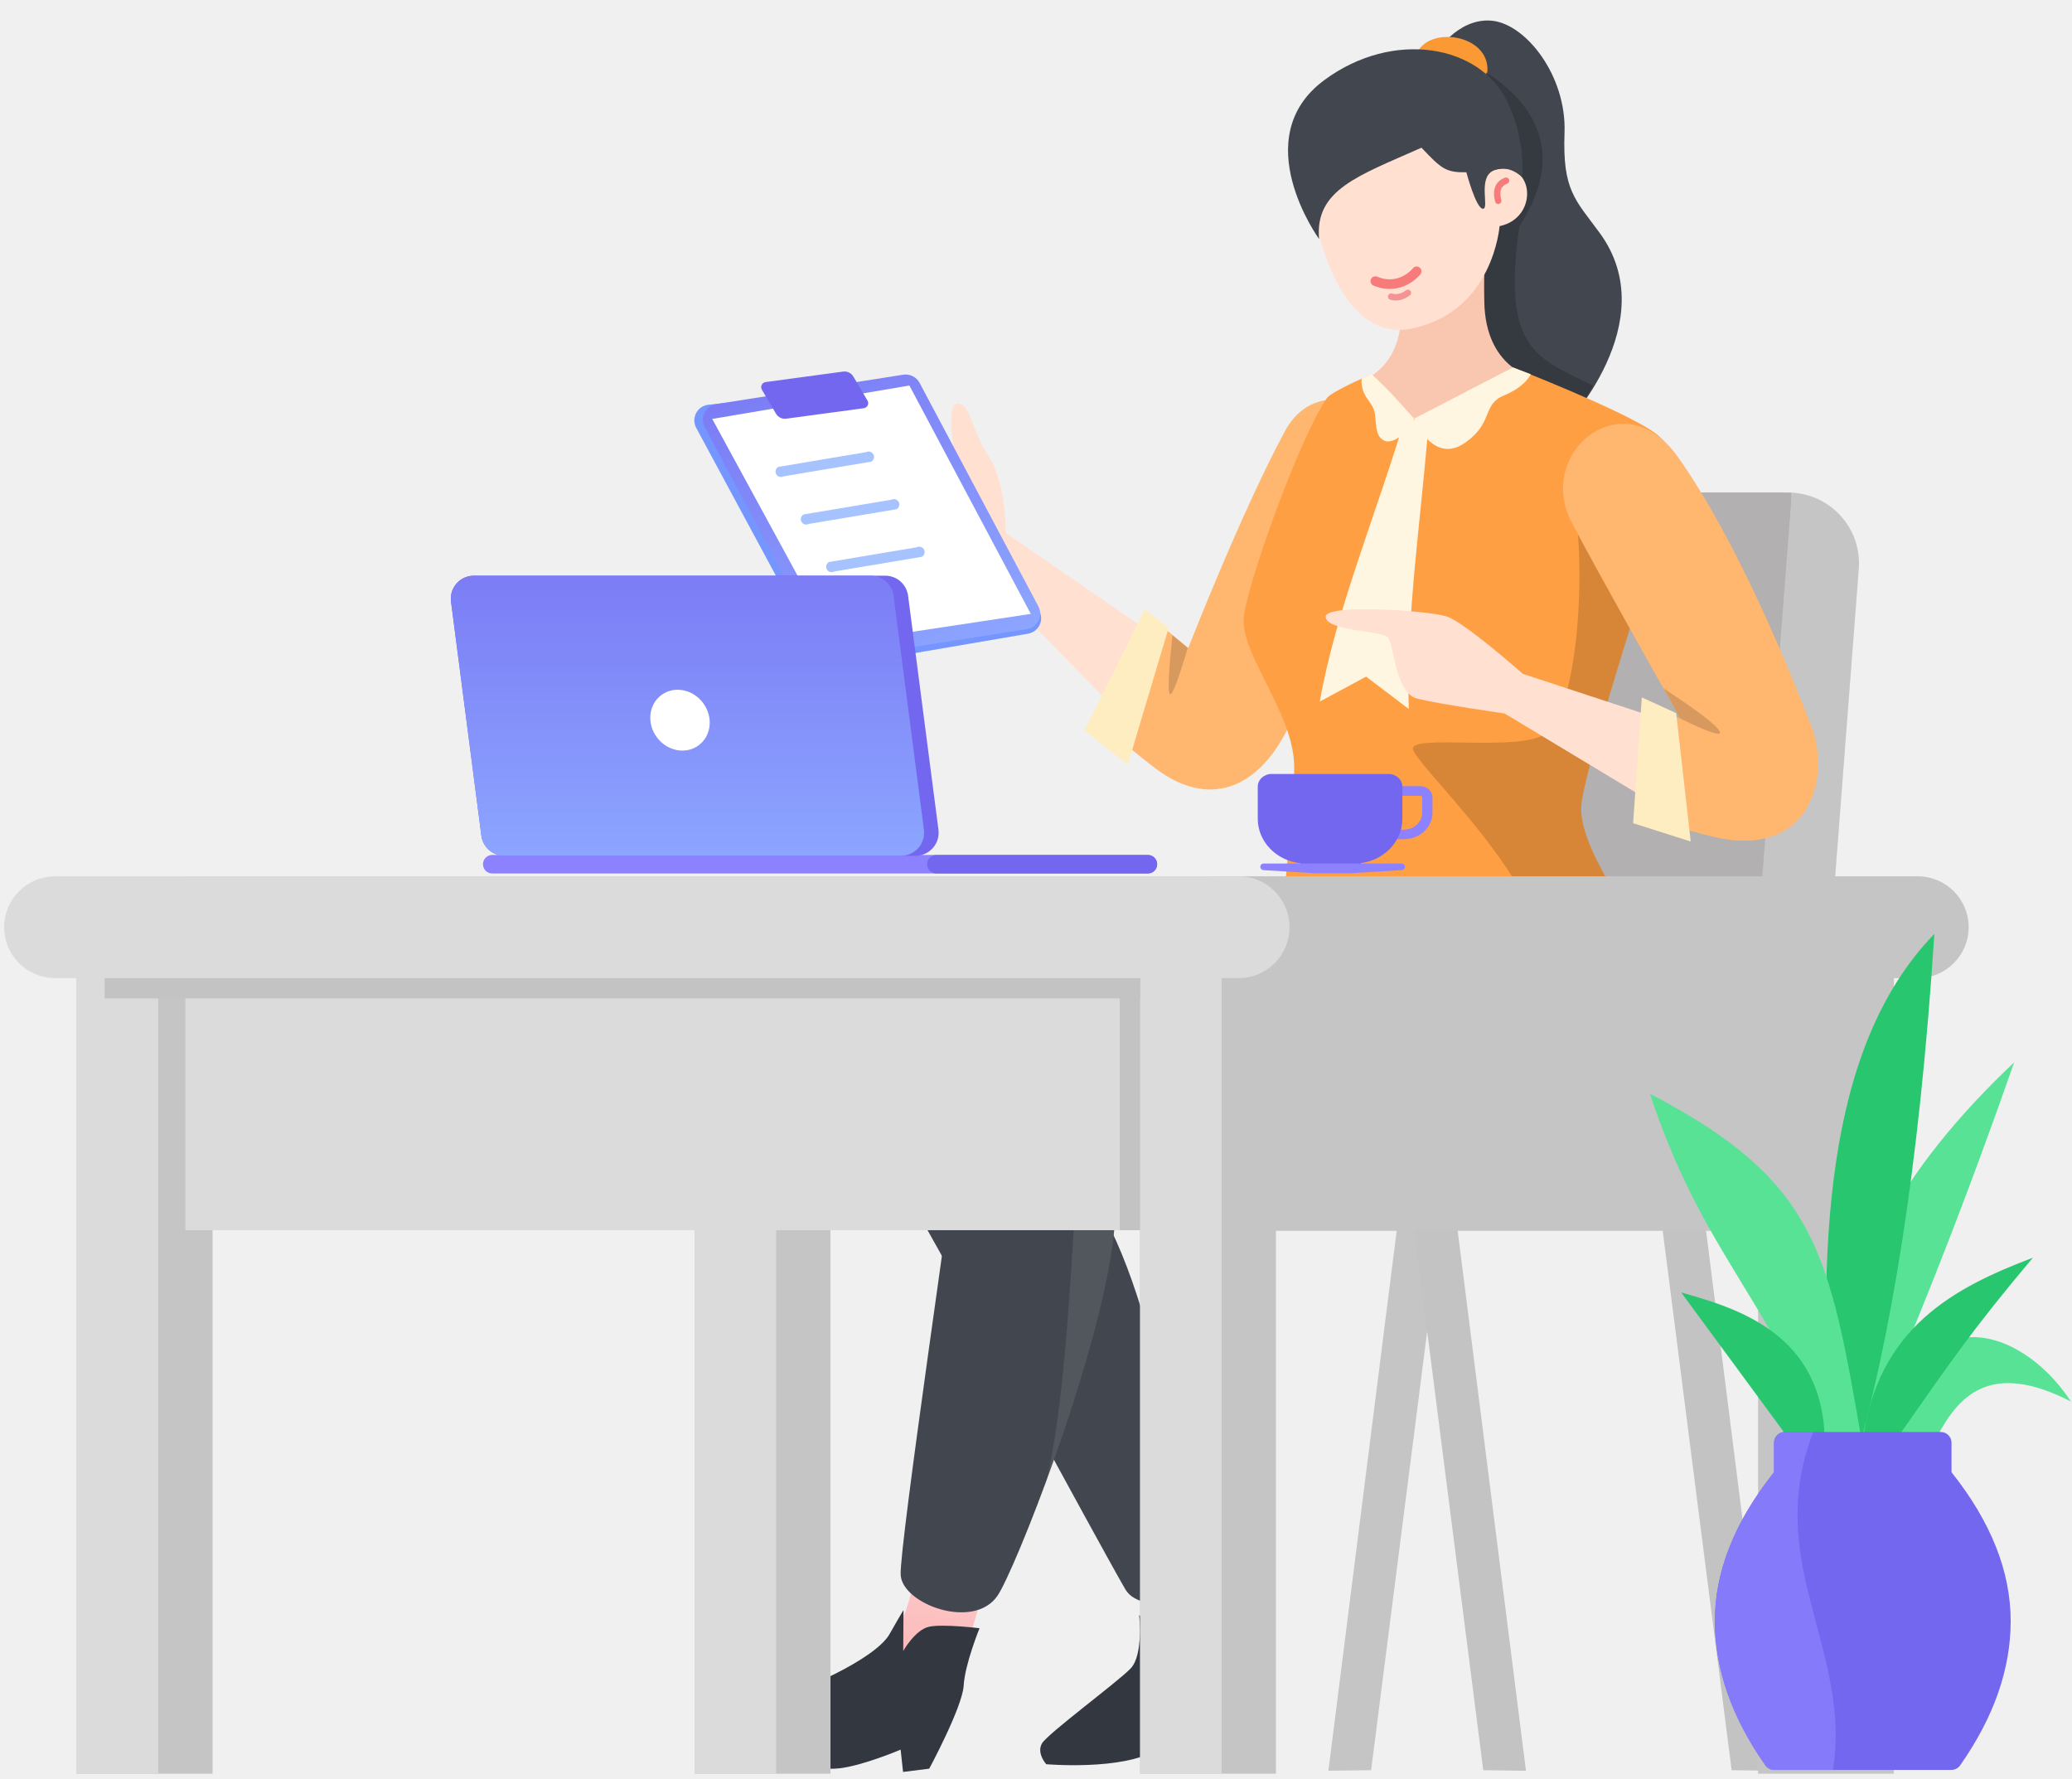
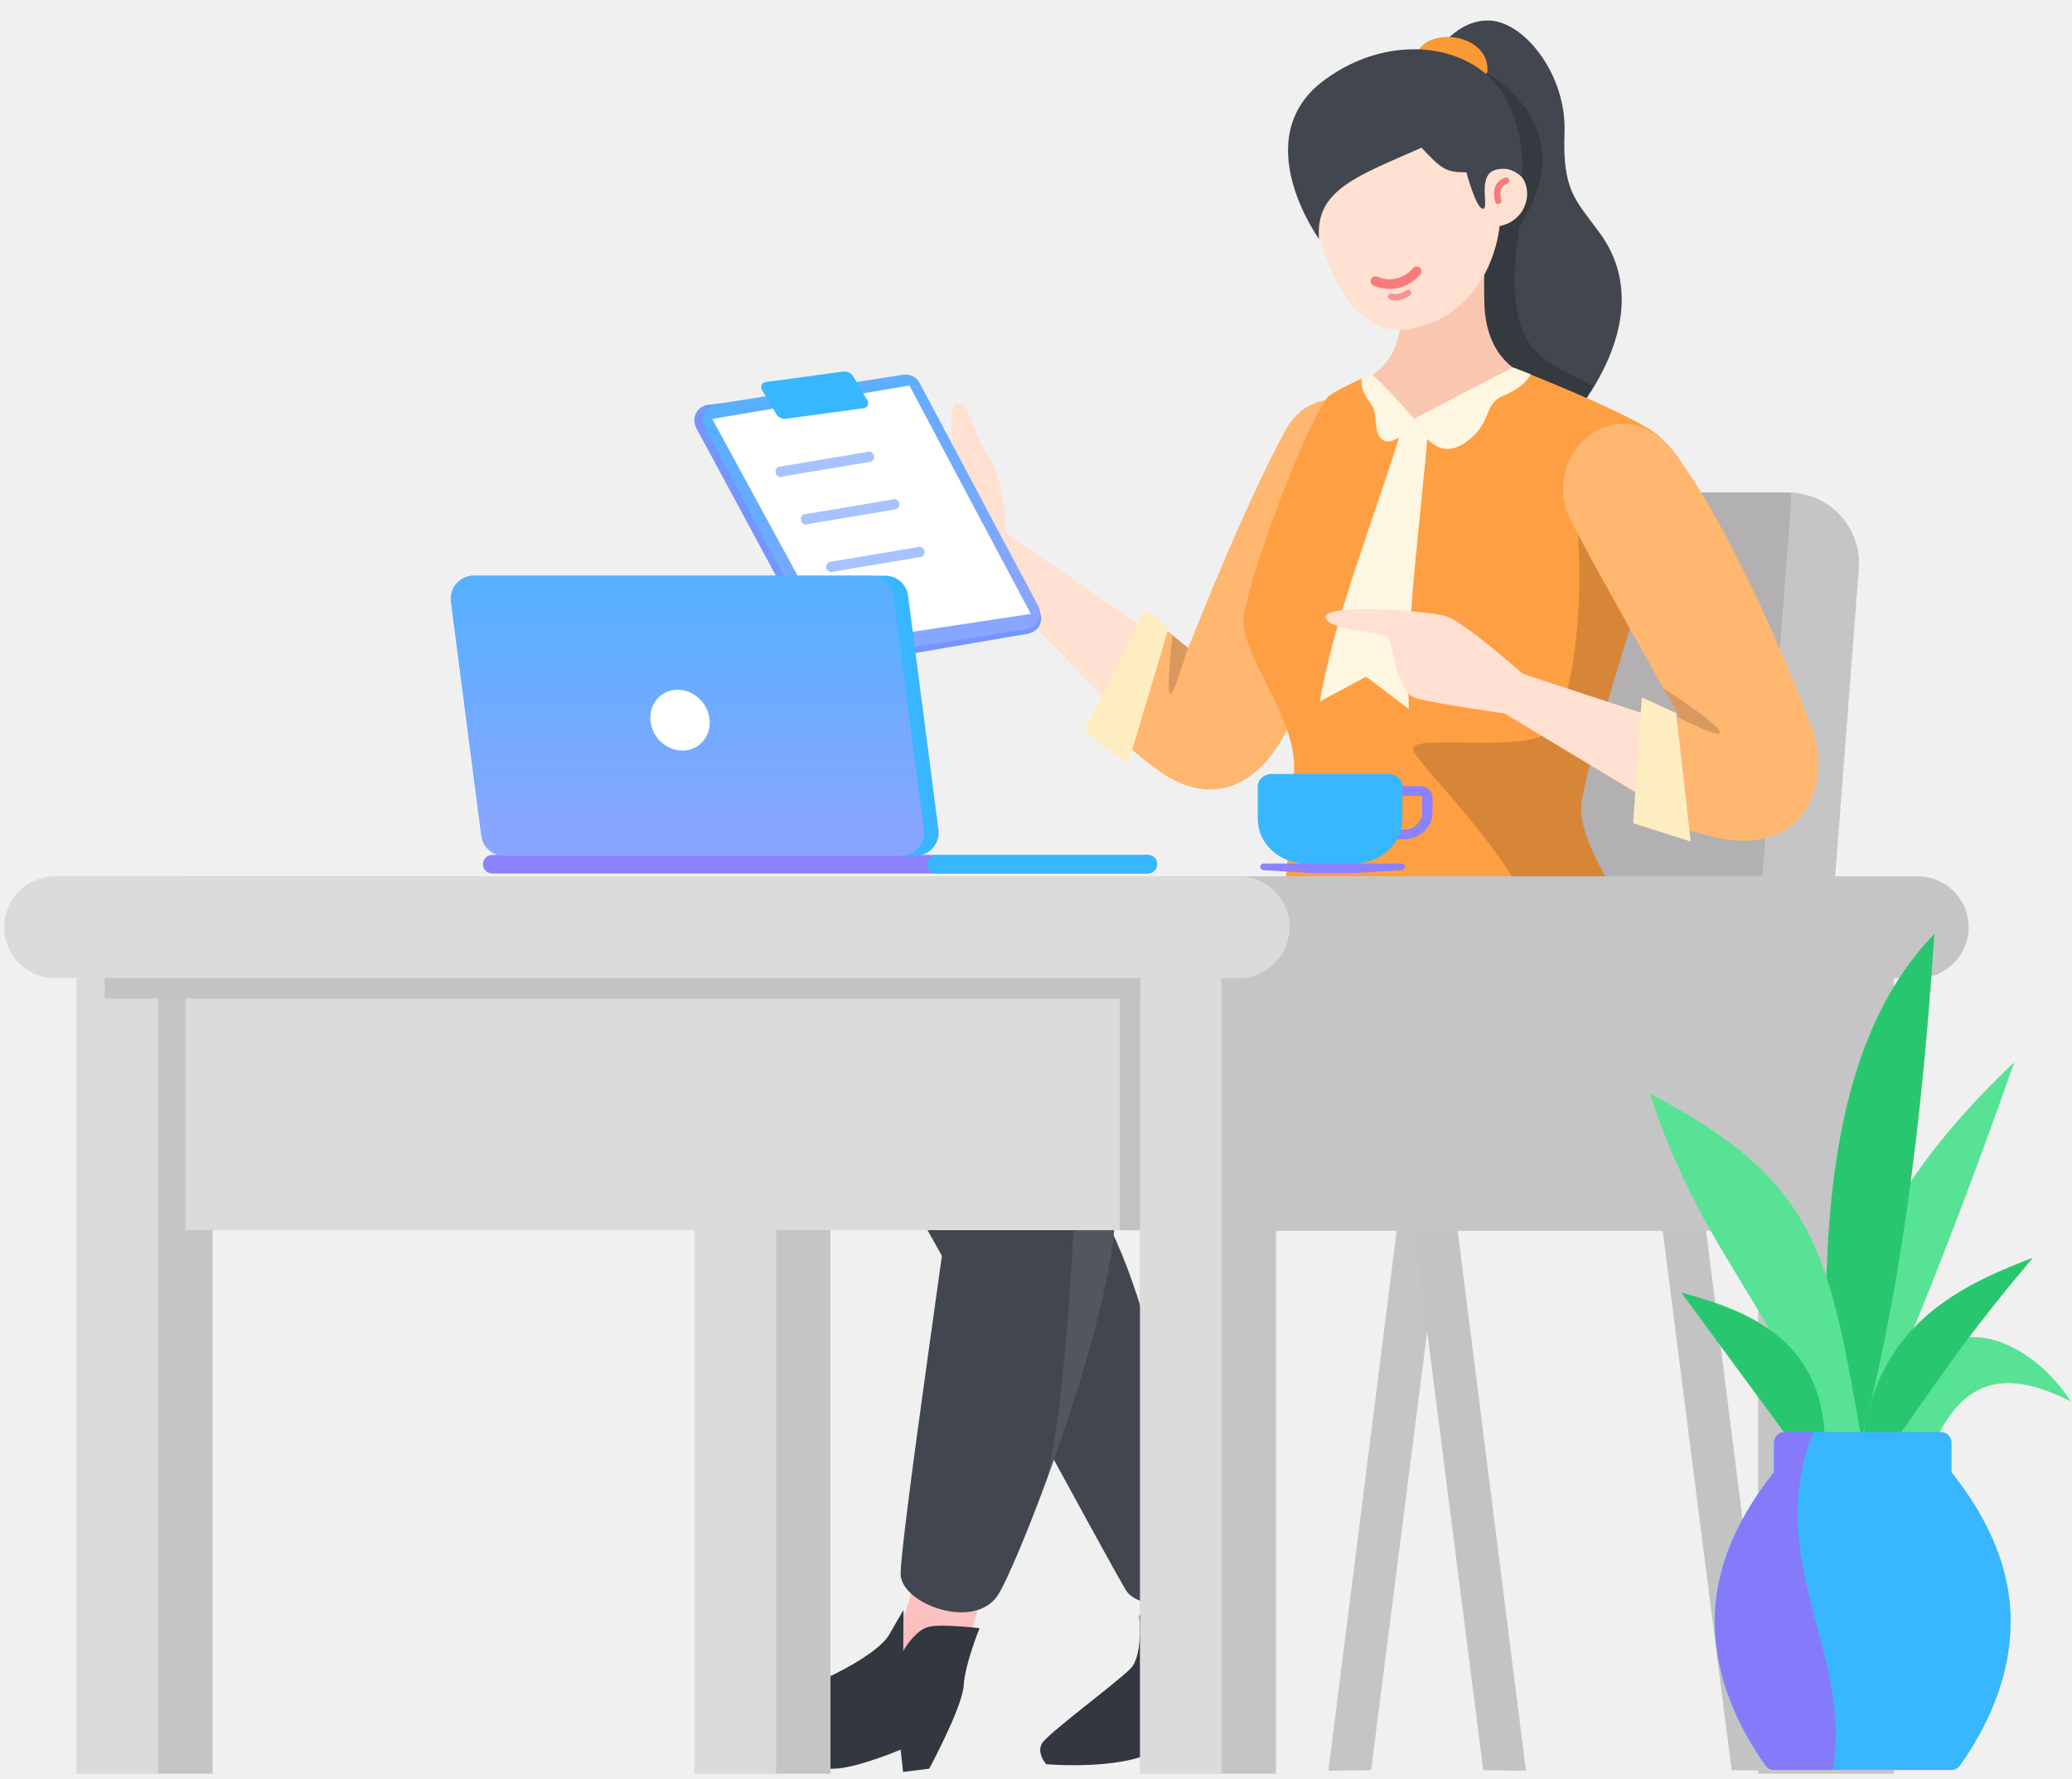
<svg xmlns="http://www.w3.org/2000/svg" xmlns:xlink="http://www.w3.org/1999/xlink" width="324px" height="278px" viewBox="0 0 324 278" version="1.1">
  <defs>
    <linearGradient x1="43.252%" y1="-28.186%" x2="50%" y2="91.05%" id="linearGradient-1">
      <stop stop-color="#FDC6C6" offset="0%" />
      <stop stop-color="#FAB2B2" offset="100%" />
    </linearGradient>
    <linearGradient x1="42.314%" y1="8.687%" x2="50%" y2="71.691%" id="linearGradient-2">
      <stop stop-color="#FDC6C6" offset="0%" />
      <stop stop-color="#FAB2B2" offset="100%" />
    </linearGradient>
    <linearGradient x1="68.669%" y1="-53.107%" x2="68.669%" y2="100%" id="linearGradient-3">
-       <stop stop-color="#7367F0" offset="0%" />
+       <stop stop-color="#38b6ff" offset="0%" />
      <stop stop-color="#8CA5FF" offset="100%" />
    </linearGradient>
    <linearGradient x1="68.669%" y1="-53.107%" x2="68.669%" y2="100%" id="linearGradient-4">
-       <stop stop-color="#7367F0" offset="0%" />
+       <stop stop-color="#38b6ff" offset="0%" />
      <stop stop-color="#8CA5FF" offset="100%" />
    </linearGradient>
    <path d="M10.934,0.09 L35.324,0.09 C36.253,0.09 37.006,0.841 37.006,1.767 L37.006,6.379 C43.174,14.137 46.258,21.894 46.258,29.651 C46.258,37.17 43.625,44.688 38.358,52.207 C38.043,52.656 37.528,52.924 36.979,52.924 L9.279,52.924 C8.73,52.924 8.215,52.656 7.9,52.207 C2.633,44.688 0,37.17 0,29.651 C0,22.04 2.969,14.429 8.906,6.818 L9.252,6.379 L9.252,1.767 C9.252,0.841 10.005,0.09 10.934,0.09 Z" id="path-5" />
  </defs>
  <g id="📝-Pages-New" stroke="none" stroke-width="1" fill="none" fill-rule="evenodd">
    <g id="Pricing" transform="translate(-993, -1033)">
      <g id="Banner" transform="translate(260, 1033)">
        <g id="Illustration" transform="translate(733, 0)">
          <g id="Chair4" transform="translate(168, 77)">
            <polygon id="Path" fill="#C5C5C5" points="52.462 99.116 39.722 199.832 46.402 199.743 59.142 100.059" />
            <polygon id="Path" fill="#C3C3C3" transform="translate(60.90712, 149.4737) scale(-1, 1) translate(-60.90712, -149.4737) " points="63.937 99.116 51.197 199.832 57.877 199.743 70.617 100.059" />
            <polygon id="Path" fill="#C3C3C3" transform="translate(99.74644, 149.4737) scale(-1, 1) translate(-99.74644, -149.4737) " points="102.777 99.116 90.037 199.832 96.716 199.743 109.456 100.059" />
            <path d="M0,104.425 C-7.11666536e-16,98.614 4.711,93.903 10.522,93.903 L53.703,93.903 C59.425,93.903 64.207,89.549 64.742,83.853 L71.68,10.05 C72.215,4.354 76.997,-2.50165233e-15 82.719,0 L111.608,0 C117.731,-1.20028471e-14 122.696,4.964 122.696,11.088 C122.696,11.371 122.685,11.655 122.663,11.937 L115.539,104.708 C115.095,110.486 110.278,114.947 104.483,114.947 L10.522,114.947 C4.711,114.947 7.11666536e-16,110.236 0,104.425 Z" id="Path" fill="#C5C5C5" />
            <path d="M111.325,-4.54747351e-13 C111.577,-4.55167587e-13 111.827,0.008 112.074,0.025 C112.091,0.28 112.1,0.539 112.1,0.799 C112.1,1.083 112.09,1.367 112.068,1.65 L104.948,94.1 C104.503,99.877 99.687,104.337 93.893,104.337 L0.182,104.337 L0.002,104.334 C0.001,104.267 8.31754009e-18,104.199 0,104.131 C-8.43178012e-15,98.335 4.699,93.636 10.495,93.636 L53.55,93.636 C59.271,93.636 64.052,89.284 64.589,83.589 L71.522,10.047 C72.059,4.352 76.84,-4.57249211e-13 82.561,-4.54747351e-13 L111.325,-4.54747351e-13 Z" id="Combined-Shape" fill="#B2B0B0" />
          </g>
          <g id="Wom3.4" transform="translate(197.5, 139) scale(-1, 1) translate(-197.5, -139) translate(110, 0)">
            <g id="LLeg" transform="translate(39.02196, 145.3553)">
              <path d="M69.492,98.394 C69.492,98.394 63.959,111.66 68.495,115.177 C73.037,118.695 81.871,127.393 81.871,127.393 L53.248,121.184 L60.314,96.845 L69.492,98.394 Z" id="Path" fill="url(#linearGradient-1)" />
              <path d="M67.848,107.13 C67.848,107.13 67.145,113.356 69.175,115.48 C71.205,117.604 82.195,125.69 83.056,127.225 C83.916,128.76 82.377,130.453 82.377,130.453 C82.377,130.453 70.507,131.485 65.168,128.241 C61.313,125.897 55.566,121.69 55.566,121.69 L54.043,125.827 L49.728,125.651 C49.728,125.651 49.156,120.553 50.18,118.109 C51.204,115.664 56.478,103.223 56.478,103.223 C56.478,103.223 58.508,105.046 60.665,105.965 C62.822,106.883 65.525,109.398 65.525,109.398 L67.848,107.13 Z" id="Path" fill="#323740" />
              <path d="M21.608,0.033 C31.231,0.462 84.792,12.294 94.523,14.304 C104.254,16.314 112.481,27.19 105.061,39.785 C96.726,53.923 75.222,94.074 70.001,103.125 C67.417,107.605 54.38,105.093 57.443,97.574 C63.151,83.557 65.802,48.344 80.357,35.506 C80.357,35.506 31.411,44.013 10.268,34.268 C-5.098,27.184 -1.622,-1.004 21.608,0.033 Z" id="Path" fill="#42474F" />
            </g>
            <g id="LArm" transform="translate(66.99122, 62.4817)">
              <path d="M60.769,20.807 C60.769,20.807 60.661,12.987 63.4,8.9 C66.139,4.813 66.247,0.472 68.32,0.614 C70.393,0.756 68.341,10.847 68.341,10.847 C68.341,10.847 70.971,9.843 72.86,8.574 C74.75,7.304 80.479,1.047 81.818,2.156 C84.088,4.045 80.432,14.703 78.44,16.834 C76.442,18.965 65.527,25.974 65.527,25.974 L38.792,53.277 L33.772,39.407 L60.769,20.807 Z" id="Path" fill="#FFE0D1" />
              <path d="M1.631,18.228 C6.108,28.597 14.304,47.647 17.683,53.33 C21.918,60.447 28.596,63.583 36.414,58.302 C37.798,57.368 40.598,55.115 44.813,51.544 L37.161,34.725 C33.852,37.453 32.198,38.816 32.198,38.816 C32.198,38.816 23.797,17.308 17.039,4.849 C11.186,-5.931 -5.183,2.464 1.631,18.228 Z" id="Path" fill="#FFB66F" />
              <path d="M32.285,38.828 C33.789,43.923 34.717,46.324 35.069,46.028 C35.42,45.733 35.286,42.667 34.666,36.83 L32.285,38.828 Z" id="Path" fill-opacity="0.16" fill="#000000" />
              <polygon id="Path-65" fill="#FFEDC2" points="35.26 35.656 41.659 57.059 48.455 51.732 38.996 32.758" />
            </g>
            <g id="Head" transform="translate(27.22405, 0)">
              <g id="Group-21" transform="translate(23.97348, 36.01599) rotate(12) translate(-23.97348, -36.01599) translate(6.473483, 3.515993)">
                <path d="M20.856,3.508 C20.856,3.508 16.415,-1.216 11.287,0.3 C6.159,1.816 1.52,11.107 3.723,19.84 C5.914,28.575 4.268,30.372 1.609,36.258 C-5.532,52.093 13.412,64.826 13.412,64.826 L34.058,60.443 L26.683,21.876 L20.856,3.508 Z" id="Path" fill="#42474F" />
                <path d="M13.341,8.422 C1.315,21.016 11.746,30.447 13.71,32.764 C20.464,51.228 15.092,53.392 7.575,59.437 L11.617,64.049 L23.202,59.212 L22.83,7.41 L13.341,8.422 Z" id="Path-50" fill-opacity="0.199" fill="#000000" />
              </g>
              <path d="M18.126,58.982 C18.126,58.982 25.457,57.51 25.674,47.24 C25.892,36.97 24.684,33.464 24.684,33.464 L38.509,33.215 C38.509,33.215 38.659,44.661 38.662,48.801 C38.667,58.868 46.426,60.035 46.426,60.035 C46.426,60.035 44.813,67.998 32.286,68.702 C22.506,69.252 18.126,58.982 18.126,58.982 Z" id="Path" fill="#F9C7B0" />
              <g id="Group-20" transform="translate(37.42821, 29.37465) rotate(12) translate(-37.42821, -29.37465) translate(18.92821, 7.374649)">
                <path d="M2.771,6.829 C1.047,1.139 10.311,-2.303 13.032,1.796 C13.032,1.796 14.367,5.682 11.585,7.9 C7.822,10.891 2.771,6.829 2.771,6.829 Z" id="Path" fill="#FB9934" />
                <path d="M4.667,22.025 C-1.5,21.787 -0.494,30.804 5.912,30.791 C5.912,30.791 9.633,43.6 22.552,43.6 C33.043,43.6 33.726,28.671 33.821,25.693 C33.923,22.518 33.936,12.086 33.936,12.086 L4.427,12.072 L4.667,22.025 Z" id="Path" fill="#FFE0D1" />
                <path d="M7.903,27.586 C8.953,27.299 9.237,21.477 9.237,21.477 C12.379,20.854 12.932,20.145 15.306,16.255 C25.851,18.5 33.01,19.185 33.936,26.897 C33.936,26.897 41.855,9.09 27.98,2.761 C15.776,-2.798 2.899,2.425 0.652,12.134 C-0.94,18.987 0.884,24.019 0.884,24.019 C0.884,24.019 2.483,21.477 5.107,22.112 C7.732,22.747 6.853,27.872 7.903,27.586 Z" id="Path" fill="#42474F" />
                <path d="M20.289,33.967 C20.289,33.967 22.412,37.392 26.554,36.176" id="Path" stroke="#F77B7B" stroke-width="1.5" stroke-linecap="round" transform="translate(23.42161, 35.20206) rotate(-18) translate(-23.42161, -35.20206) " />
                <path d="M22.087,38.055 C23.059,38.463 23.981,38.463 24.788,37.995" id="Path" stroke="#F49494" stroke-linecap="round" transform="translate(23.43776, 38.17421) rotate(2) translate(-23.43776, -38.17421) " />
                <path d="M4.952,27.027 C5.339,25.632 5.167,24.413 3.779,23.856" id="Path-8" stroke="#F77B7B" stroke-linecap="round" transform="translate(4.455322, 25.44126) rotate(-13) translate(-4.455322, -25.44126) " />
              </g>
            </g>
            <g id="Group-19" transform="translate(23.20225, 57.44044)">
              <path d="M47.557,1.223 C47.725,1.215 53.637,3.805 54.318,4.804 C58.753,11.31 66.895,34.21 67.315,39.178 C67.787,44.908 59.526,54.037 59.425,62.332 C59.335,70.629 62.959,95.61 61.553,97.943 C60.159,100.277 50.994,111.361 49.082,111.406 C47.159,111.451 45.724,105.632 42.811,105.758 C39.91,105.885 33.86,113.601 31.252,113.546 C28.654,113.489 1.733,96.434 3.791,91.575 C5.86,86.716 15.463,74.641 14.485,68.02 C13.518,61.4 5.793,36.963 3.004,28.646 C0.226,20.329 -2.012,13.704 3.172,10.125 C8.356,6.546 25.224,0 25.224,0 L40.326,8.448 C40.326,8.448 46.68,1.265 47.557,1.223 Z" id="Path" fill="#FF9F43" />
              <path d="M42.187,8.213 C46.717,23.276 52.933,38.118 55.423,52.243 L48.181,48.341 L41.502,53.402 C41.973,38.718 39.508,23.299 38.374,8.213 L42.187,8.213 Z" id="Path" fill="#FFF6E1" />
              <path d="M15.731,19.779 L15.559,20.997 C13.53,36.124 15.931,54.479 20.093,57.279 C24.341,60.138 40.875,57.333 40.875,59.597 C40.875,61.861 18.026,82.608 21.777,92.526 C23.839,97.979 23.148,102.829 19.705,107.076 L18.705,106.403 C10.901,101.11 2.615,94.352 3.791,91.575 C5.86,86.716 15.463,74.641 14.485,68.02 C13.557,61.665 6.4,38.89 3.361,29.719 L2.394,26.812 C1.269,23.403 0.332,20.315 0.106,17.651 L0.804,17.198 C11.964,10.044 16.94,10.904 15.731,19.779 L15.731,19.779 Z" id="Path" fill-opacity="0.16" fill="#000000" />
              <path d="M22.437,1.067 L25.224,0 L40.658,8.011 C40.658,8.011 37.756,15.396 32.617,11.718 C28.212,8.574 30.07,5.806 26.617,4.379 C23.176,2.952 22.437,1.067 22.437,1.067 Z" id="Path" fill="#FFF6E1" />
              <path d="M40.658,8.011 C41.777,10.496 44.051,11.948 45.227,11.496 C47.168,10.751 46.334,7.78 47.099,6.28 C47.647,5.215 48.001,5.054 48.481,4.055 C48.926,3.138 48.944,2.037 48.83,1.734 L47.312,1.044 C45.921,2.355 44.902,3.359 44.255,4.055 C43.448,4.922 42.249,6.24 40.658,8.011 Z" id="Path" fill="#FFF6E1" />
            </g>
            <g id="RArm" transform="translate(0, 66.25251)">
              <path d="M46.869,39.096 C46.869,39.096 55.955,31.064 58.736,30.132 C61.518,29.2 77.809,28.08 77.706,30.186 C77.589,32.443 68.839,32.313 67.933,33.423 C67.026,34.533 66.82,42.12 63.393,42.972 C59.973,43.823 49.719,45.292 49.719,45.292 L25.191,60.066 L24.143,46.567 L46.869,39.096 Z" id="Path" fill="#FFE0D1" />
              <path d="M22.695,5.089 C13.122,18.583 4.949,39.136 1.812,47.15 C-1.326,55.163 1.839,67.25 15.634,64.877 C17.188,64.61 19.706,63.941 23.189,62.87 L26.486,44.31 C23.651,45.499 22.234,46.094 22.234,46.094 C22.234,46.094 35.945,21.821 39.293,15.314 C44.886,4.447 31.127,-6.8 22.695,5.089 Z" id="Path" fill="#FFB66F" />
              <path d="M22.234,46.094 C17.591,48.358 15.561,48.993 16.145,47.996 C16.729,47 19.634,44.792 24.861,41.373 L22.234,46.094 Z" id="Path" fill-opacity="0.16" fill="#000000" />
              <polygon id="Path-64" fill="#FFEDC2" points="22.898 45.236 20.621 65.305 29.627 62.445 28.268 42.778" />
            </g>
            <g id="RLeg" transform="translate(22.1476, 141.1421)">
              <path d="M119.792,103.055 C119.792,103.055 119.625,116.19 130.462,121.101 C141.293,126.012 149.009,125.716 148.027,129.513 C147.045,133.309 118.854,133.156 116.222,130.187 C113.978,127.661 109.098,104.142 107.755,105.94 L119.792,103.055 Z" id="Path" fill="url(#linearGradient-2)" />
              <path d="M109.683,113.409 C109.683,113.409 111.961,118.987 112.161,122.368 C112.363,125.75 117.547,135.362 117.547,135.362 L121.643,135.876 L122.018,132.39 C122.018,132.39 127.946,134.914 131.665,135.317 C135.384,135.72 148.14,134.206 150.676,132.1 C153.214,129.995 151.932,127.031 144.61,125.225 C137.289,123.418 125.913,118.141 123.749,114.32 C121.584,110.498 121.571,110.597 121.571,110.597 L121.614,116.965 C121.614,116.965 119.74,113.613 117.529,113.166 C115.317,112.719 109.683,113.409 109.683,113.409 Z" id="Path" fill="#323740" />
              <path d="M9.384,0.186 C-2.755,18.454 -1.568,31.668 12.946,39.827 C31.538,50.28 88.881,38.037 88.881,38.037 C88.881,38.037 87.864,46.215 88.881,53.51 C91.538,72.561 104.172,104.301 106.845,108.289 C110.541,113.804 121.802,109.645 122.014,105.053 C122.226,100.46 113.525,41.809 112.202,30.624 C110.886,19.439 106.73,17.815 94.592,14.757 C91.804,14.055 58.828,5.87 55.808,6.109 C38.504,7.475 23.029,5.501 9.384,0.186 Z" id="Path" fill="#42474F" />
              <path d="M22.612,36.782 C41.436,38.888 91.273,34.546 93.275,36.519 C95.186,38.403 94.867,71.179 99.154,90.148 C94.931,78.654 90.36,64.115 88.881,53.51 C87.864,46.215 88.881,38.037 88.881,38.037 L86.934,38.425 C76.774,40.396 29.671,48.858 12.946,39.827 C3.136,34.53 -0.66,26.329 1.559,15.223 C4.235,28.324 11.252,35.511 22.612,36.782 Z" id="Path" fill-opacity="0.192" fill="#FFFFFF" opacity="0.44" />
              <ellipse id="Oval" fill-opacity="0.192" fill="#FFFFFF" transform="translate(120.2298, 32.12562) rotate(13) translate(-120.2298, -32.12562) " cx="120.23" cy="32.126" rx="3.164" ry="5.794" />
              <ellipse id="Oval" fill-opacity="0.192" fill="#FFFFFF" transform="translate(105.4648, 28.43908) rotate(-16) translate(-105.4648, -28.43908) " cx="105.465" cy="28.439" rx="4.218" ry="6.32" />
            </g>
          </g>
          <g id="Example-Task1" transform="translate(135.6906, 81.03081) rotate(-28) translate(-135.6906, -81.03081) translate(118.1906, 51.53081)">
            <g id="Group-3" transform="translate(-0, 0)">
              <path d="M3.839,2.124 L31.821,13.393 C32.731,13.76 33.337,14.632 33.363,15.613 L34.4,54.791 C34.436,56.151 33.363,57.283 32.002,57.319 C31.718,57.327 31.434,57.285 31.164,57.196 L2.382,47.686 C1.378,47.354 0.697,46.418 0.691,45.36 L0.455,4.424 C0.447,3.063 1.544,1.953 2.904,1.945 C3.225,1.944 3.542,2.004 3.839,2.124 Z" id="Rectangle" fill="#7596FF" fill-rule="nonzero" />
              <path d="M4.953,2.605 L32.938,12.282 C33.931,12.625 34.597,13.56 34.597,14.61 L34.597,54.146 C34.597,55.507 33.494,56.61 32.133,56.61 C31.859,56.61 31.587,56.564 31.328,56.474 L3.342,46.797 C2.349,46.454 1.683,45.519 1.683,44.469 L1.683,4.933 C1.683,3.573 2.787,2.469 4.147,2.469 C4.421,2.469 4.694,2.515 4.953,2.605 Z" id="Rectangle" fill="url(#linearGradient-3)" />
              <polygon id="Rectangle" fill="#FFFFFF" fill-rule="nonzero" points="3.322 4.365 32.996 14.227 32.996 54.663 3.726 44.356" />
-               <path d="M13.4,3.195 L24.874,7.44 C25.478,7.663 25.89,8.228 25.918,8.871 L26.106,13.223 C26.125,13.664 25.783,14.038 25.341,14.057 C25.235,14.061 25.129,14.045 25.029,14.008 L13.555,9.763 C12.95,9.539 12.539,8.975 12.511,8.332 L12.323,3.98 C12.304,3.538 12.646,3.165 13.087,3.146 C13.194,3.141 13.3,3.158 13.4,3.195 Z" id="Rectangle" fill="#7367F0" fill-rule="nonzero" />
+               <path d="M13.4,3.195 L24.874,7.44 C25.478,7.663 25.89,8.228 25.918,8.871 L26.106,13.223 C26.125,13.664 25.783,14.038 25.341,14.057 C25.235,14.061 25.129,14.045 25.029,14.008 L13.555,9.763 C12.95,9.539 12.539,8.975 12.511,8.332 L12.323,3.98 C12.304,3.538 12.646,3.165 13.087,3.146 C13.194,3.141 13.3,3.158 13.4,3.195 Z" id="Rectangle" fill="#38b6ff" fill-rule="nonzero" />
              <path d="M22.133,20.249 C22.598,20.249 22.975,20.626 22.975,21.091 C22.975,21.523 22.65,21.879 22.231,21.928 L22.133,21.933 L8.939,17.521 C8.474,17.521 8.097,17.144 8.097,16.679 C8.097,16.247 8.422,15.891 8.841,15.842 L8.939,15.836 L22.133,20.249 Z" id="Path" fill="#A7C3FF" />
              <path d="M22.133,28.673 C22.598,28.673 22.975,29.05 22.975,29.515 C22.975,29.947 22.65,30.303 22.231,30.352 L22.133,30.358 L8.939,25.945 C8.474,25.945 8.097,25.568 8.097,25.103 C8.097,24.671 8.422,24.315 8.841,24.266 L8.939,24.26 L22.133,28.673 Z" id="Path" fill="#A7C3FF" />
              <path d="M22.133,37.097 C22.598,37.097 22.975,37.474 22.975,37.939 C22.975,38.371 22.65,38.728 22.231,38.776 L22.133,38.782 L8.939,34.37 C8.474,34.37 8.097,33.992 8.097,33.527 C8.097,33.095 8.422,32.739 8.841,32.69 L8.939,32.685 L22.133,37.097 Z" id="Path" fill="#A7C3FF" />
            </g>
          </g>
          <g id="Group-26" transform="translate(0, 137)">
            <g id="Group-25" transform="translate(12, 0)">
              <polygon id="Rectangle" fill="#C5C5C5" points="96.628 5.303 117.867 5.303 117.867 140.293 96.628 140.293" />
              <polygon id="Rectangle" fill="#DBDBDB" points="96.628 -2.49210244e-13 109.371 -2.49210244e-13 109.371 140.293 96.628 140.293" />
              <polygon id="Rectangle" fill="#C5C5C5" points="1.45900014e-15 5.303 105.132 5.303 105.132 45.791 21.239 45.791 21.239 140.293 1.45900014e-15 140.293" />
              <polygon id="Rectangle" fill="#DBDBDB" points="1.41478802e-15 5.303 12.743 5.303 12.743 140.293 1.41478802e-15 140.293" />
            </g>
            <g id="Group-25">
              <polygon id="Rectangle" fill="#C5C5C5" points="274.911 5.303 296.15 5.303 296.15 140.293 274.911 140.293" />
              <polygon id="Rectangle" fill="#C5C5C5" points="178.283 5.303 283.415 5.303 283.415 55.421 199.522 55.421 199.522 140.293 178.283 140.293" />
              <polygon id="Rectangle" fill="#DBDBDB" points="28.983 -3.93090058e-13 190.903 -5.65231444e-13 190.903 55.323 28.983 55.323" />
              <polygon id="Rectangle" fill="#C3C3C3" points="175.097 5.303 187.841 5.303 187.841 55.323 175.097 55.323" />
              <polygon id="Rectangle" fill="#DBDBDB" points="178.283 5.303 191.026 5.303 191.026 140.293 178.283 140.293" />
              <path d="M190.536,0 L299.885,0 C304.278,-6.13612206e-15 307.84,3.562 307.84,7.955 C307.84,12.348 304.278,15.91 299.885,15.91 L190.536,15.91 C186.143,15.91 182.582,12.348 182.582,7.955 C182.582,3.562 186.143,-8.11268773e-17 190.536,0 Z" id="Rectangle" fill="#C5C5C5" />
              <polygon id="Rectangle" fill="#C3C3C3" points="16.363 3.182 178.283 3.182 178.283 19.092 16.363 19.092" />
              <path d="M8.601,-2.48689958e-14 L193.691,-2.48689958e-14 C198.084,-1.73036653e-14 201.646,3.562 201.646,7.955 C201.646,12.348 198.084,15.91 193.691,15.91 L8.601,15.91 C4.207,15.91 0.646,12.348 0.646,7.955 C0.646,3.562 4.207,-2.31737658e-14 8.601,-2.48689958e-14 Z" id="Rectangle" fill="#DBDBDB" />
            </g>
          </g>
          <g id="Cup" transform="translate(210, 129) scale(-1, 1) translate(-210, -129) translate(196, 121)">
            <path d="M7.274,1.908 L1.885,1.908 C0.844,1.908 0,2.691 0,3.658 L0,6.055 C0,8.345 2,10.202 4.466,10.202 L7.274,10.202 C7.72,10.202 8.082,9.866 8.082,9.452 C8.082,9.038 7.72,8.702 7.274,8.702 L4.466,8.702 C2.892,8.702 1.615,7.517 1.615,6.055 L1.615,3.658 C1.615,3.52 1.736,3.408 1.885,3.408 L7.274,3.408 C7.72,3.408 8.082,3.072 8.082,2.658 C8.082,2.244 7.72,1.908 7.274,1.908 Z" id="Path" fill="#8C81FF" />
-             <path d="M25.17,0 C26.36,0 27.324,0.895 27.324,2 L27.324,7 C27.324,10.6 24.398,13.565 20.633,13.956 L20.632,15 L11.204,15 L11.204,13.933 C7.534,13.462 4.709,10.537 4.709,7 L4.709,2 C4.709,0.895 5.673,0 6.863,0 L25.17,0 Z" id="Path" fill="#7367F0" />
+             <path d="M25.17,0 C26.36,0 27.324,0.895 27.324,2 L27.324,7 C27.324,10.6 24.398,13.565 20.633,13.956 L20.632,15 L11.204,15 L11.204,13.933 C7.534,13.462 4.709,10.537 4.709,7 L4.709,2 C4.709,0.895 5.673,0 6.863,0 L25.17,0 Z" id="Path" fill="#38b6ff" />
            <path d="M4.808,14 L26.423,14 C26.699,14 26.923,14.224 26.923,14.5 C26.923,14.781 26.704,15.013 26.424,15.031 L18.474,15.522 L18.474,15.522 L12.82,15.522 L4.807,15.031 C4.526,15.013 4.308,14.781 4.308,14.5 C4.308,14.224 4.532,14 4.808,14 Z" id="Rectangle" fill="#8C81FF" />
          </g>
          <g id="FacingBack-Laptop3" transform="translate(70, 90)">
            <path d="M6.97,43.662 L109.5,43.662 C110.299,43.662 110.946,44.309 110.946,45.108 C110.946,45.906 110.299,46.554 109.5,46.554 L6.97,46.554 C6.171,46.554 5.524,45.906 5.524,45.108 C5.524,44.309 6.171,43.662 6.97,43.662 Z" id="Rectangle" fill="#8C81FF" />
-             <path d="M76.415,43.662 L109.5,43.662 C110.299,43.662 110.946,44.309 110.946,45.108 C110.946,45.906 110.299,46.554 109.5,46.554 L76.415,46.554 C75.617,46.554 74.97,45.906 74.97,45.108 C74.97,44.309 75.617,43.662 76.415,43.662 Z" id="Rectangle" fill="#7367F0" />
-             <path d="M4.097,0 L68.429,0 C70.238,1.44402386e-15 71.766,1.343 71.999,3.137 L76.747,39.723 C77.002,41.695 75.611,43.501 73.64,43.757 C73.486,43.776 73.331,43.786 73.177,43.786 L8.845,43.786 C7.036,43.786 5.508,42.444 5.275,40.65 L0.527,4.063 C0.271,2.092 1.662,0.286 3.634,0.03 C3.788,0.01 3.942,-4.1563361e-16 4.097,0 Z" id="Rectangle" fill="#7367F0" />
+             <path d="M76.415,43.662 L109.5,43.662 C110.299,43.662 110.946,44.309 110.946,45.108 C110.946,45.906 110.299,46.554 109.5,46.554 L76.415,46.554 C75.617,46.554 74.97,45.906 74.97,45.108 C74.97,44.309 75.617,43.662 76.415,43.662 Z" id="Rectangle" fill="#38b6ff" />
+             <path d="M4.097,0 L68.429,0 C70.238,1.44402386e-15 71.766,1.343 71.999,3.137 L76.747,39.723 C77.002,41.695 75.611,43.501 73.64,43.757 C73.486,43.776 73.331,43.786 73.177,43.786 L8.845,43.786 C7.036,43.786 5.508,42.444 5.275,40.65 L0.527,4.063 C0.271,2.092 1.662,0.286 3.634,0.03 C3.788,0.01 3.942,-4.1563361e-16 4.097,0 Z" id="Rectangle" fill="#38b6ff" />
            <path d="M4.097,0 L66.156,0 C67.965,1.88811307e-15 69.493,1.343 69.726,3.137 L74.474,39.723 C74.73,41.695 73.339,43.501 71.367,43.757 C71.213,43.776 71.059,43.786 70.904,43.786 L8.845,43.786 C7.036,43.786 5.508,42.444 5.275,40.65 L0.527,4.063 C0.271,2.092 1.662,0.286 3.634,0.03 C3.788,0.01 3.942,1.36072323e-15 4.097,0 Z" id="Rectangle" fill="url(#linearGradient-4)" />
            <ellipse id="Oval" fill="#FFFFFF" transform="translate(36.33317, 22.58997) rotate(-37) translate(-36.33317, -22.58997) " cx="36.333" cy="22.59" rx="4.502" ry="4.894" />
          </g>
          <g id="Group-79" transform="translate(258, 146)">
            <g id="Group-86">
              <path d="M32.972,81.156 C41.725,61.306 49.678,40.92 56.958,20.084 C40.189,35.927 27.148,55.229 29.005,81.156 L32.972,81.156 Z" id="Path-113" fill="#57E295" />
              <path d="M28.306,83.229 C26.234,49.383 27.112,17.949 44.477,0 C42.082,37.161 37.601,63.34 31.926,83.229 L28.306,83.229 Z" id="Rectangle" fill="#28C76F" />
              <path d="M27.509,79.704 C17.807,56.052 8.058,49.273 3.37649908e-14,24.995 C26.373,38.702 28.027,50.021 33.203,79.704 L27.509,79.704 Z" id="Path-112" fill="#57E295" />
              <path d="M22.288,79.704 L4.883,56.052 C13.289,58.454 27.339,62.343 27.339,79.704 L22.288,79.704 Z" id="Path-114" fill="#28C76F" />
              <path d="M38.566,79.704 L44.372,79.704 C48.062,71.982 53.261,66.666 65.84,73.11 C57.595,60.521 40.677,56.711 38.566,79.704 Z" id="Path-116" fill="#57E295" />
              <path d="M33.225,79.704 L38.053,79.704 C46.915,67.002 50.724,61.468 59.895,50.62 C47.814,55.215 35.414,61.468 33.225,79.704 Z" id="Path-117" fill="#28C76F" />
            </g>
            <g id="Group-85" transform="translate(10.15385, 77.78125)">
              <mask id="mask-6" fill="white">
                <use xlink:href="#path-5" />
              </mask>
-               <use id="Rectangle" fill="#7367F0" xlink:href="#path-5" />
+               <use id="Rectangle" fill="#38b6ff" xlink:href="#path-5" />
              <path d="M-5.887,-1.363 L15.98,-1.363 C5.511,22.937 26.162,37.327 15.98,61.535 L-5.887,61.535 L-5.887,-1.363 Z" id="Rectangle" fill="#857AF9" mask="url(#mask-6)" />
            </g>
          </g>
        </g>
      </g>
    </g>
  </g>
</svg>
